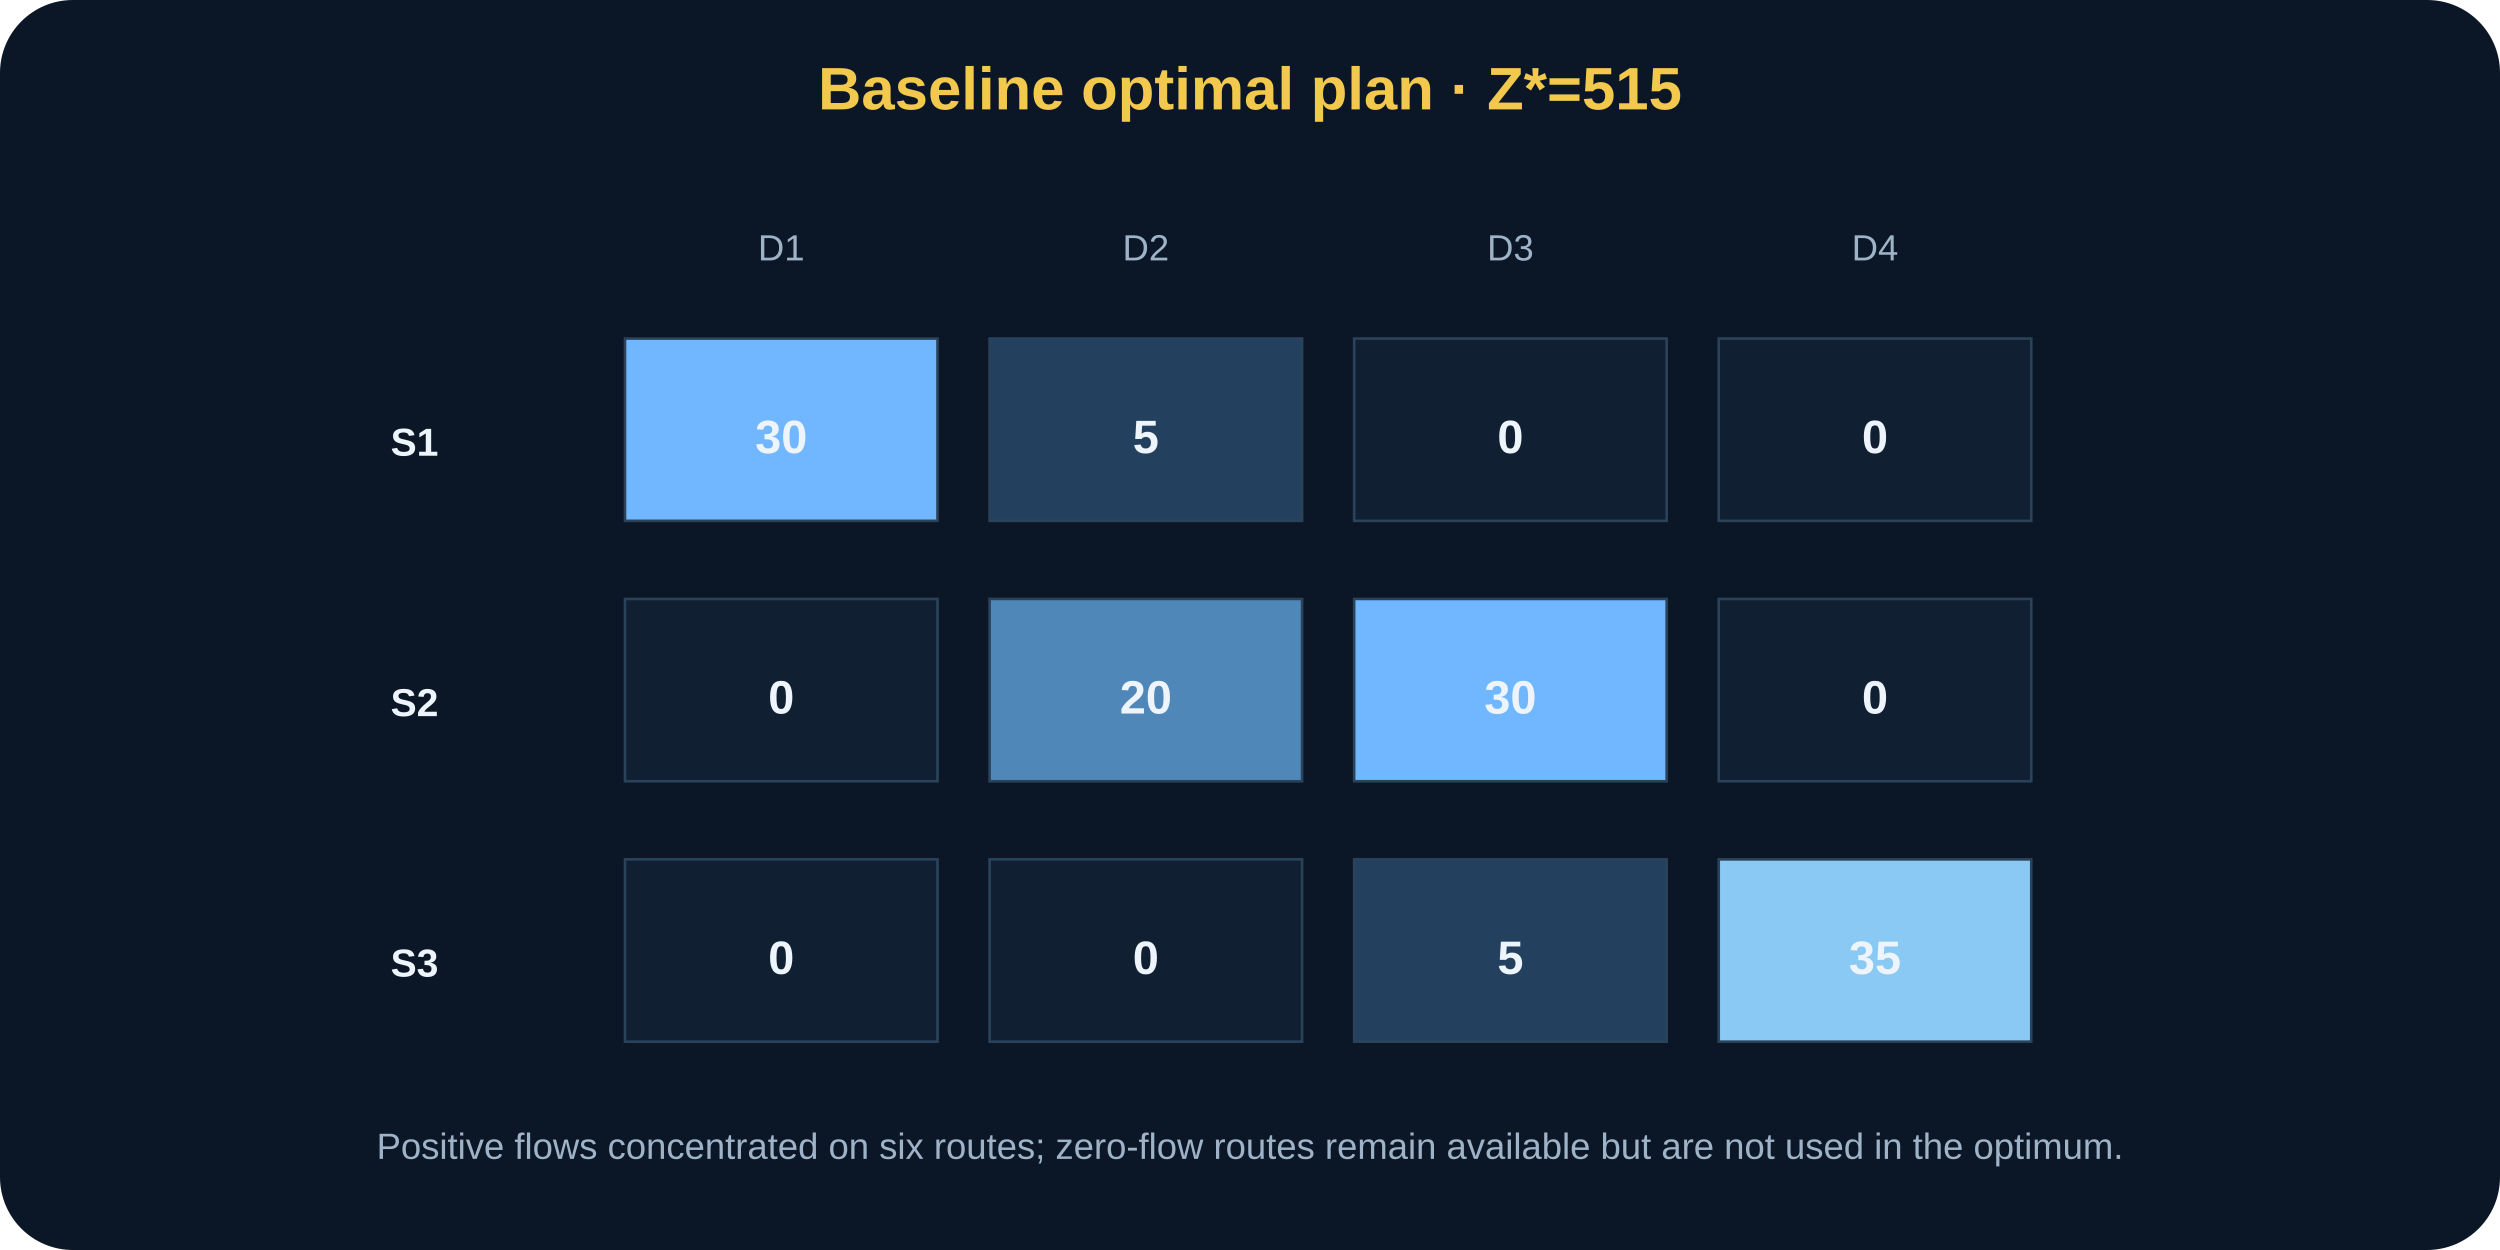
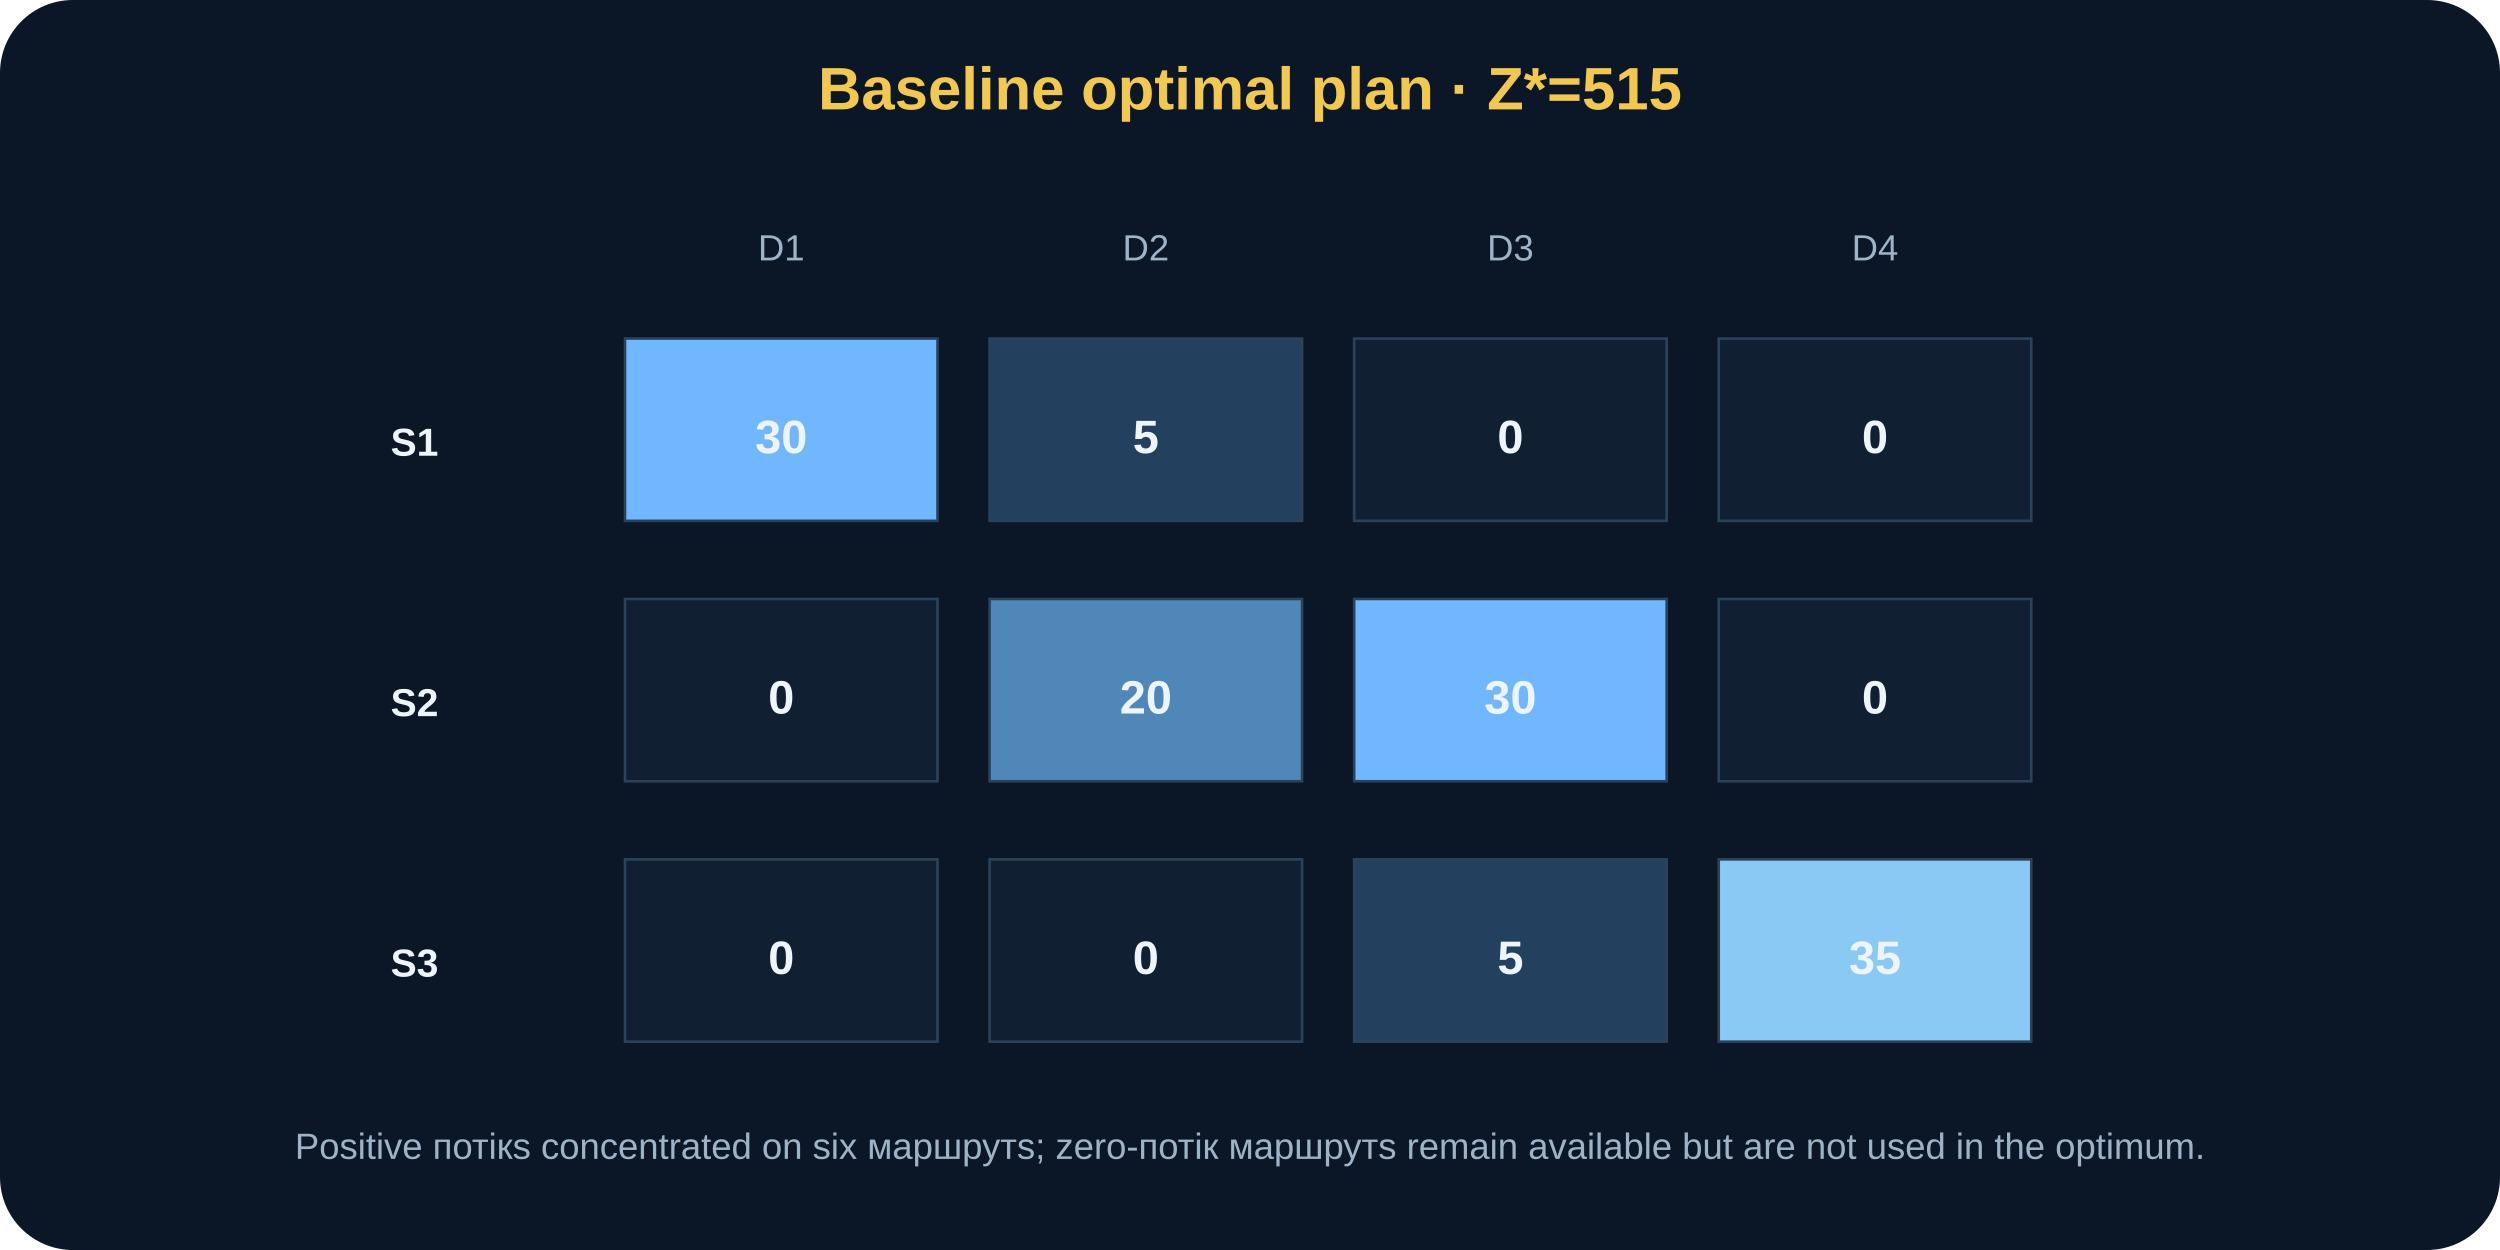
<svg xmlns="http://www.w3.org/2000/svg" viewBox="0 0 960 480">
  <rect width="960" height="480" rx="28" fill="#0b1726" />
  <g font-family="Arial,sans-serif">
    <text x="480" y="42" text-anchor="middle" fill="#f2c94c" font-size="23" font-weight="700">Baseline optimal plan · Z*=515</text>
    <g fill="#9fb3c8" font-size="14" text-anchor="middle">
      <text x="300" y="100">D1</text>
      <text x="440" y="100">D2</text>
      <text x="580" y="100">D3</text>
      <text x="720" y="100">D4</text>
    </g>
    <g fill="#edf4fb" font-size="15" font-weight="700">
      <text x="150" y="175">S1</text>
      <text x="150" y="275">S2</text>
      <text x="150" y="375">S3</text>
    </g>
    <g stroke="#2a435b">
      <rect x="240" y="130" width="120" height="70" fill="#70b7ff" />
      <rect x="380" y="130" width="120" height="70" fill="#23415e" />
      <rect x="520" y="130" width="120" height="70" fill="#101f31" />
      <rect x="660" y="130" width="120" height="70" fill="#101f31" />
      <rect x="240" y="230" width="120" height="70" fill="#101f31" />
      <rect x="380" y="230" width="120" height="70" fill="#4f88b8" />
      <rect x="520" y="230" width="120" height="70" fill="#70b7ff" />
      <rect x="660" y="230" width="120" height="70" fill="#101f31" />
      <rect x="240" y="330" width="120" height="70" fill="#101f31" />
      <rect x="380" y="330" width="120" height="70" fill="#101f31" />
      <rect x="520" y="330" width="120" height="70" fill="#23415e" />
      <rect x="660" y="330" width="120" height="70" fill="#8ac9f3" />
    </g>
    <g fill="#edf4fb" text-anchor="middle" font-size="18" font-weight="700">
      <text x="300" y="174">30</text>
      <text x="440" y="174">5</text>
      <text x="580" y="174">0</text>
      <text x="720" y="174">0</text>
      <text x="300" y="274">0</text>
      <text x="440" y="274">20</text>
      <text x="580" y="274">30</text>
      <text x="720" y="274">0</text>
      <text x="300" y="374">0</text>
      <text x="440" y="374">0</text>
      <text x="580" y="374">5</text>
      <text x="720" y="374">35</text>
    </g>
-     <text x="480" y="445" text-anchor="middle" fill="#9fb3c8" font-size="14">Positive flows concentrated on six routes; zero-flow routes remain available but are not used in the optimum.</text>
+     <text x="480" y="445" text-anchor="middle" fill="#9fb3c8" font-size="14">Positive потікs concentrated on six маршрутs; zero-потік маршрутs remain available but are not used in the optimum.</text>
  </g>
</svg>
